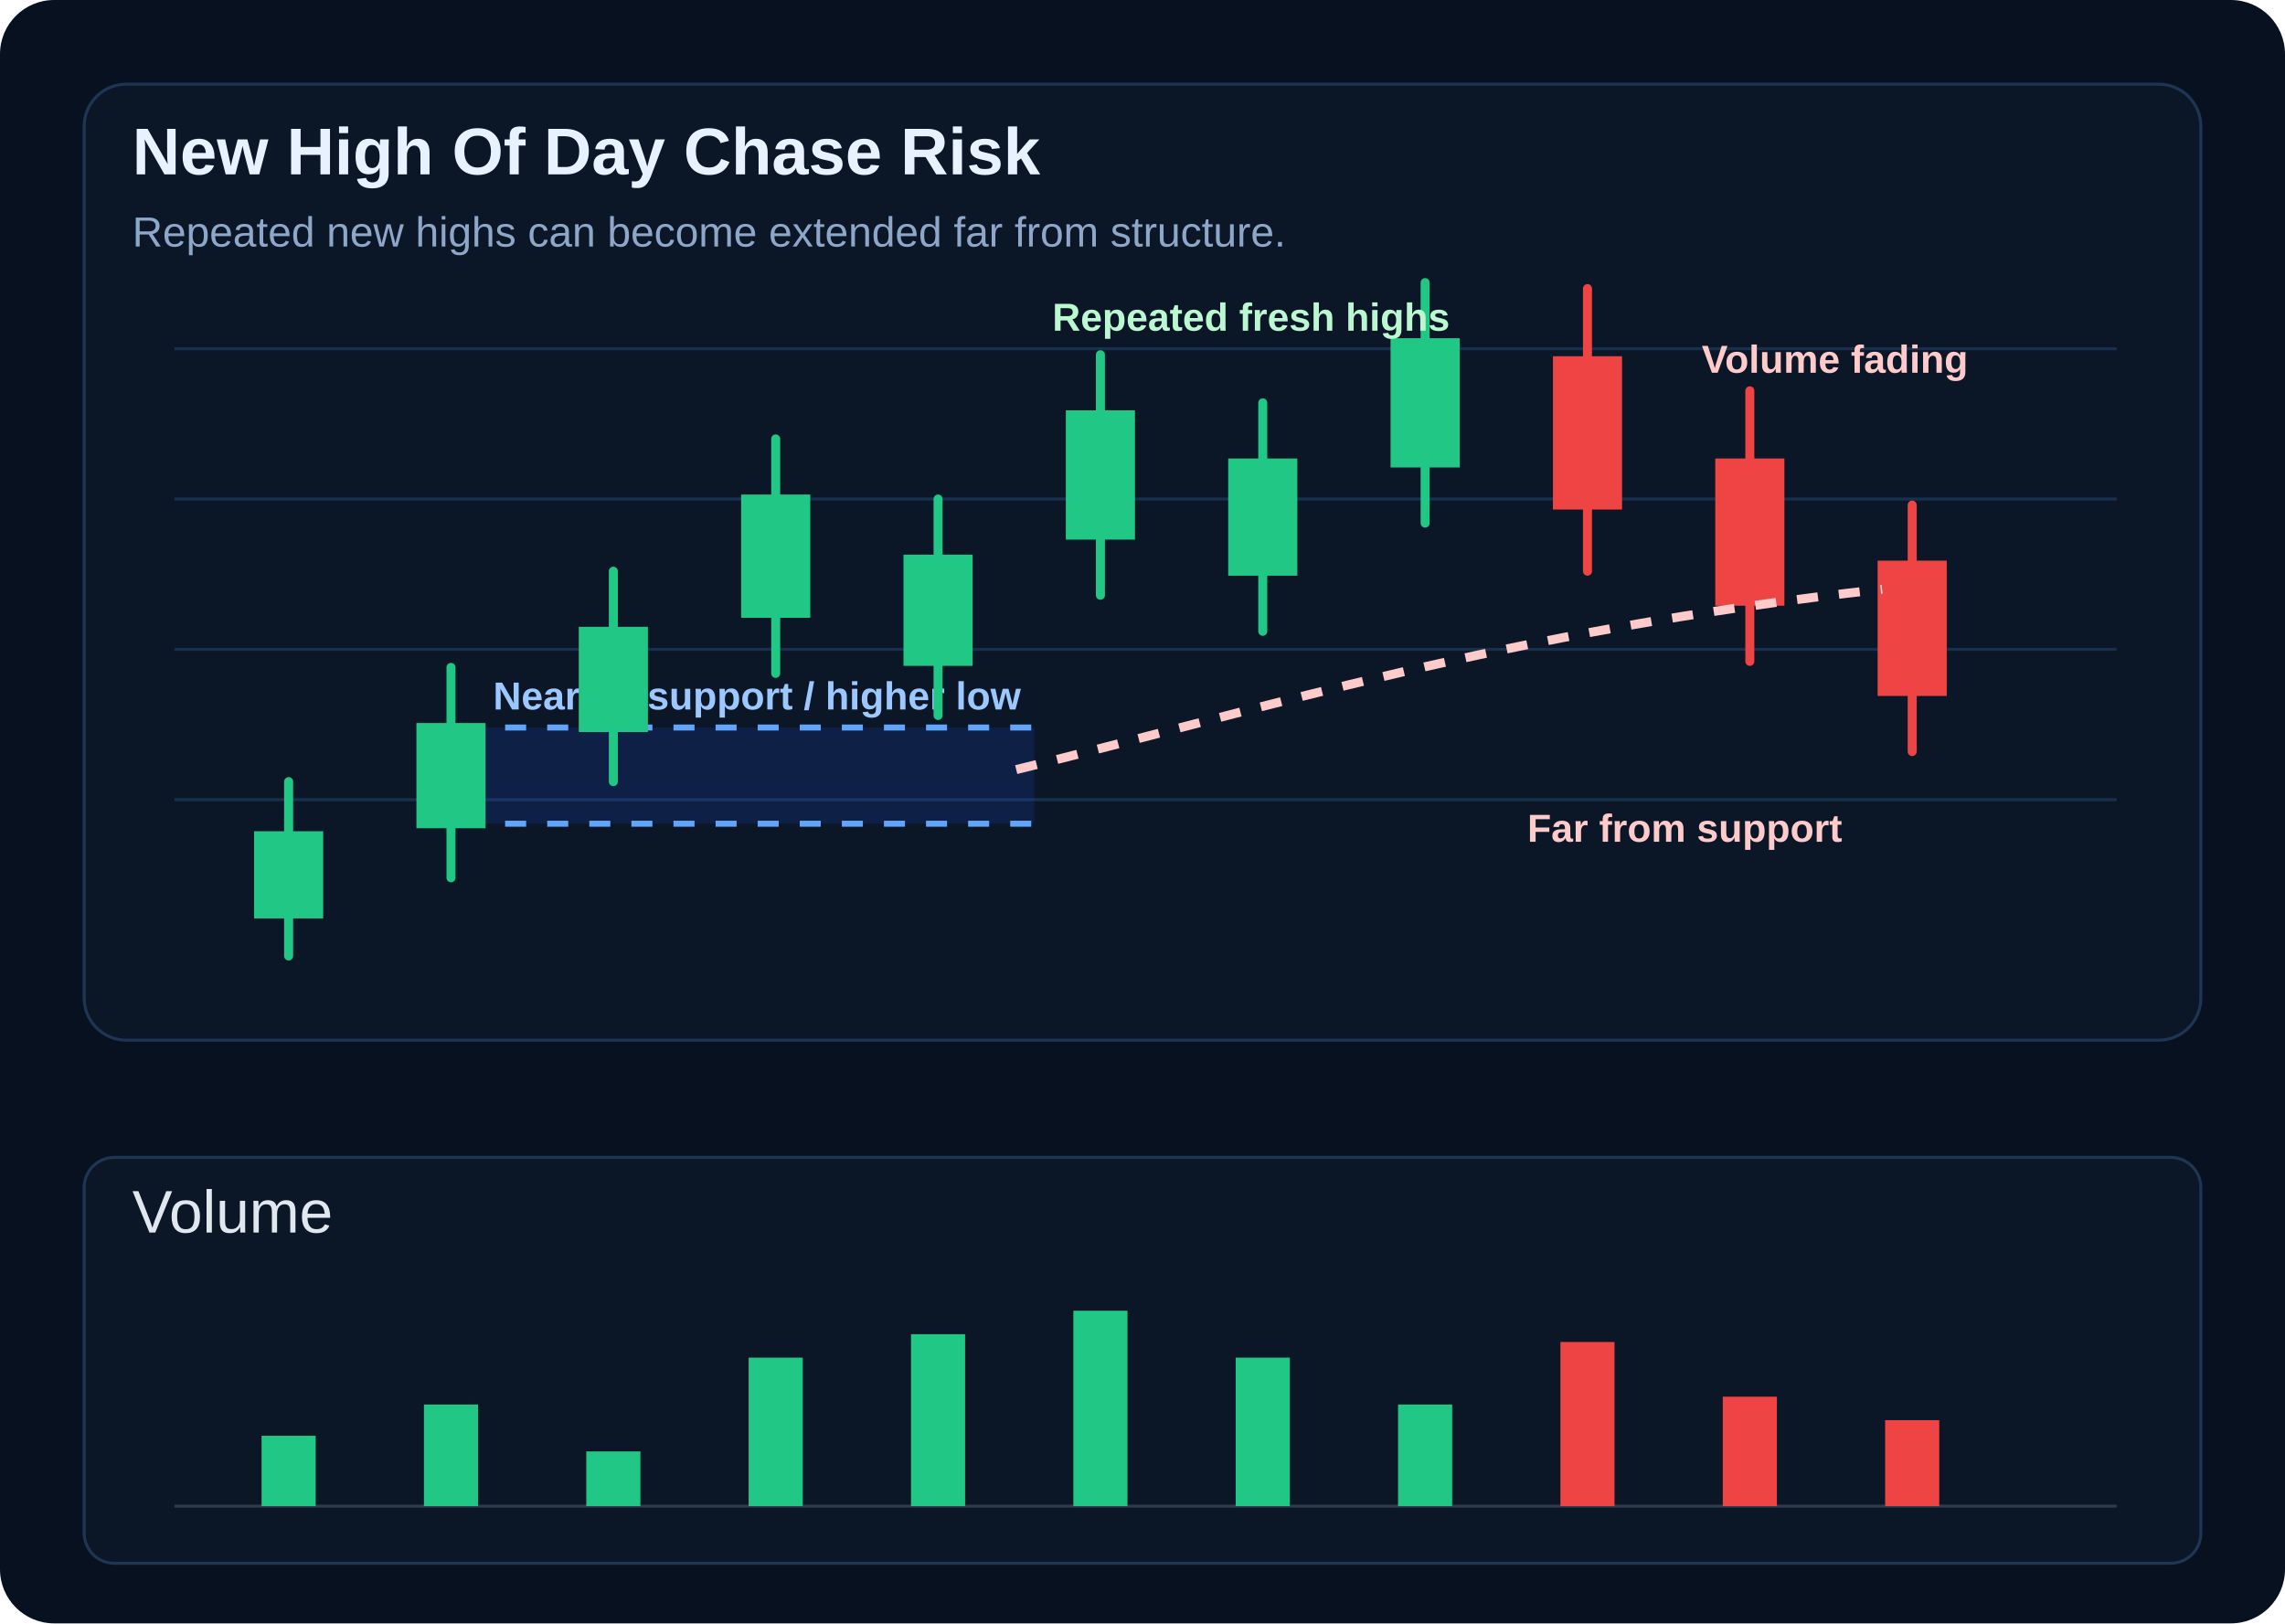
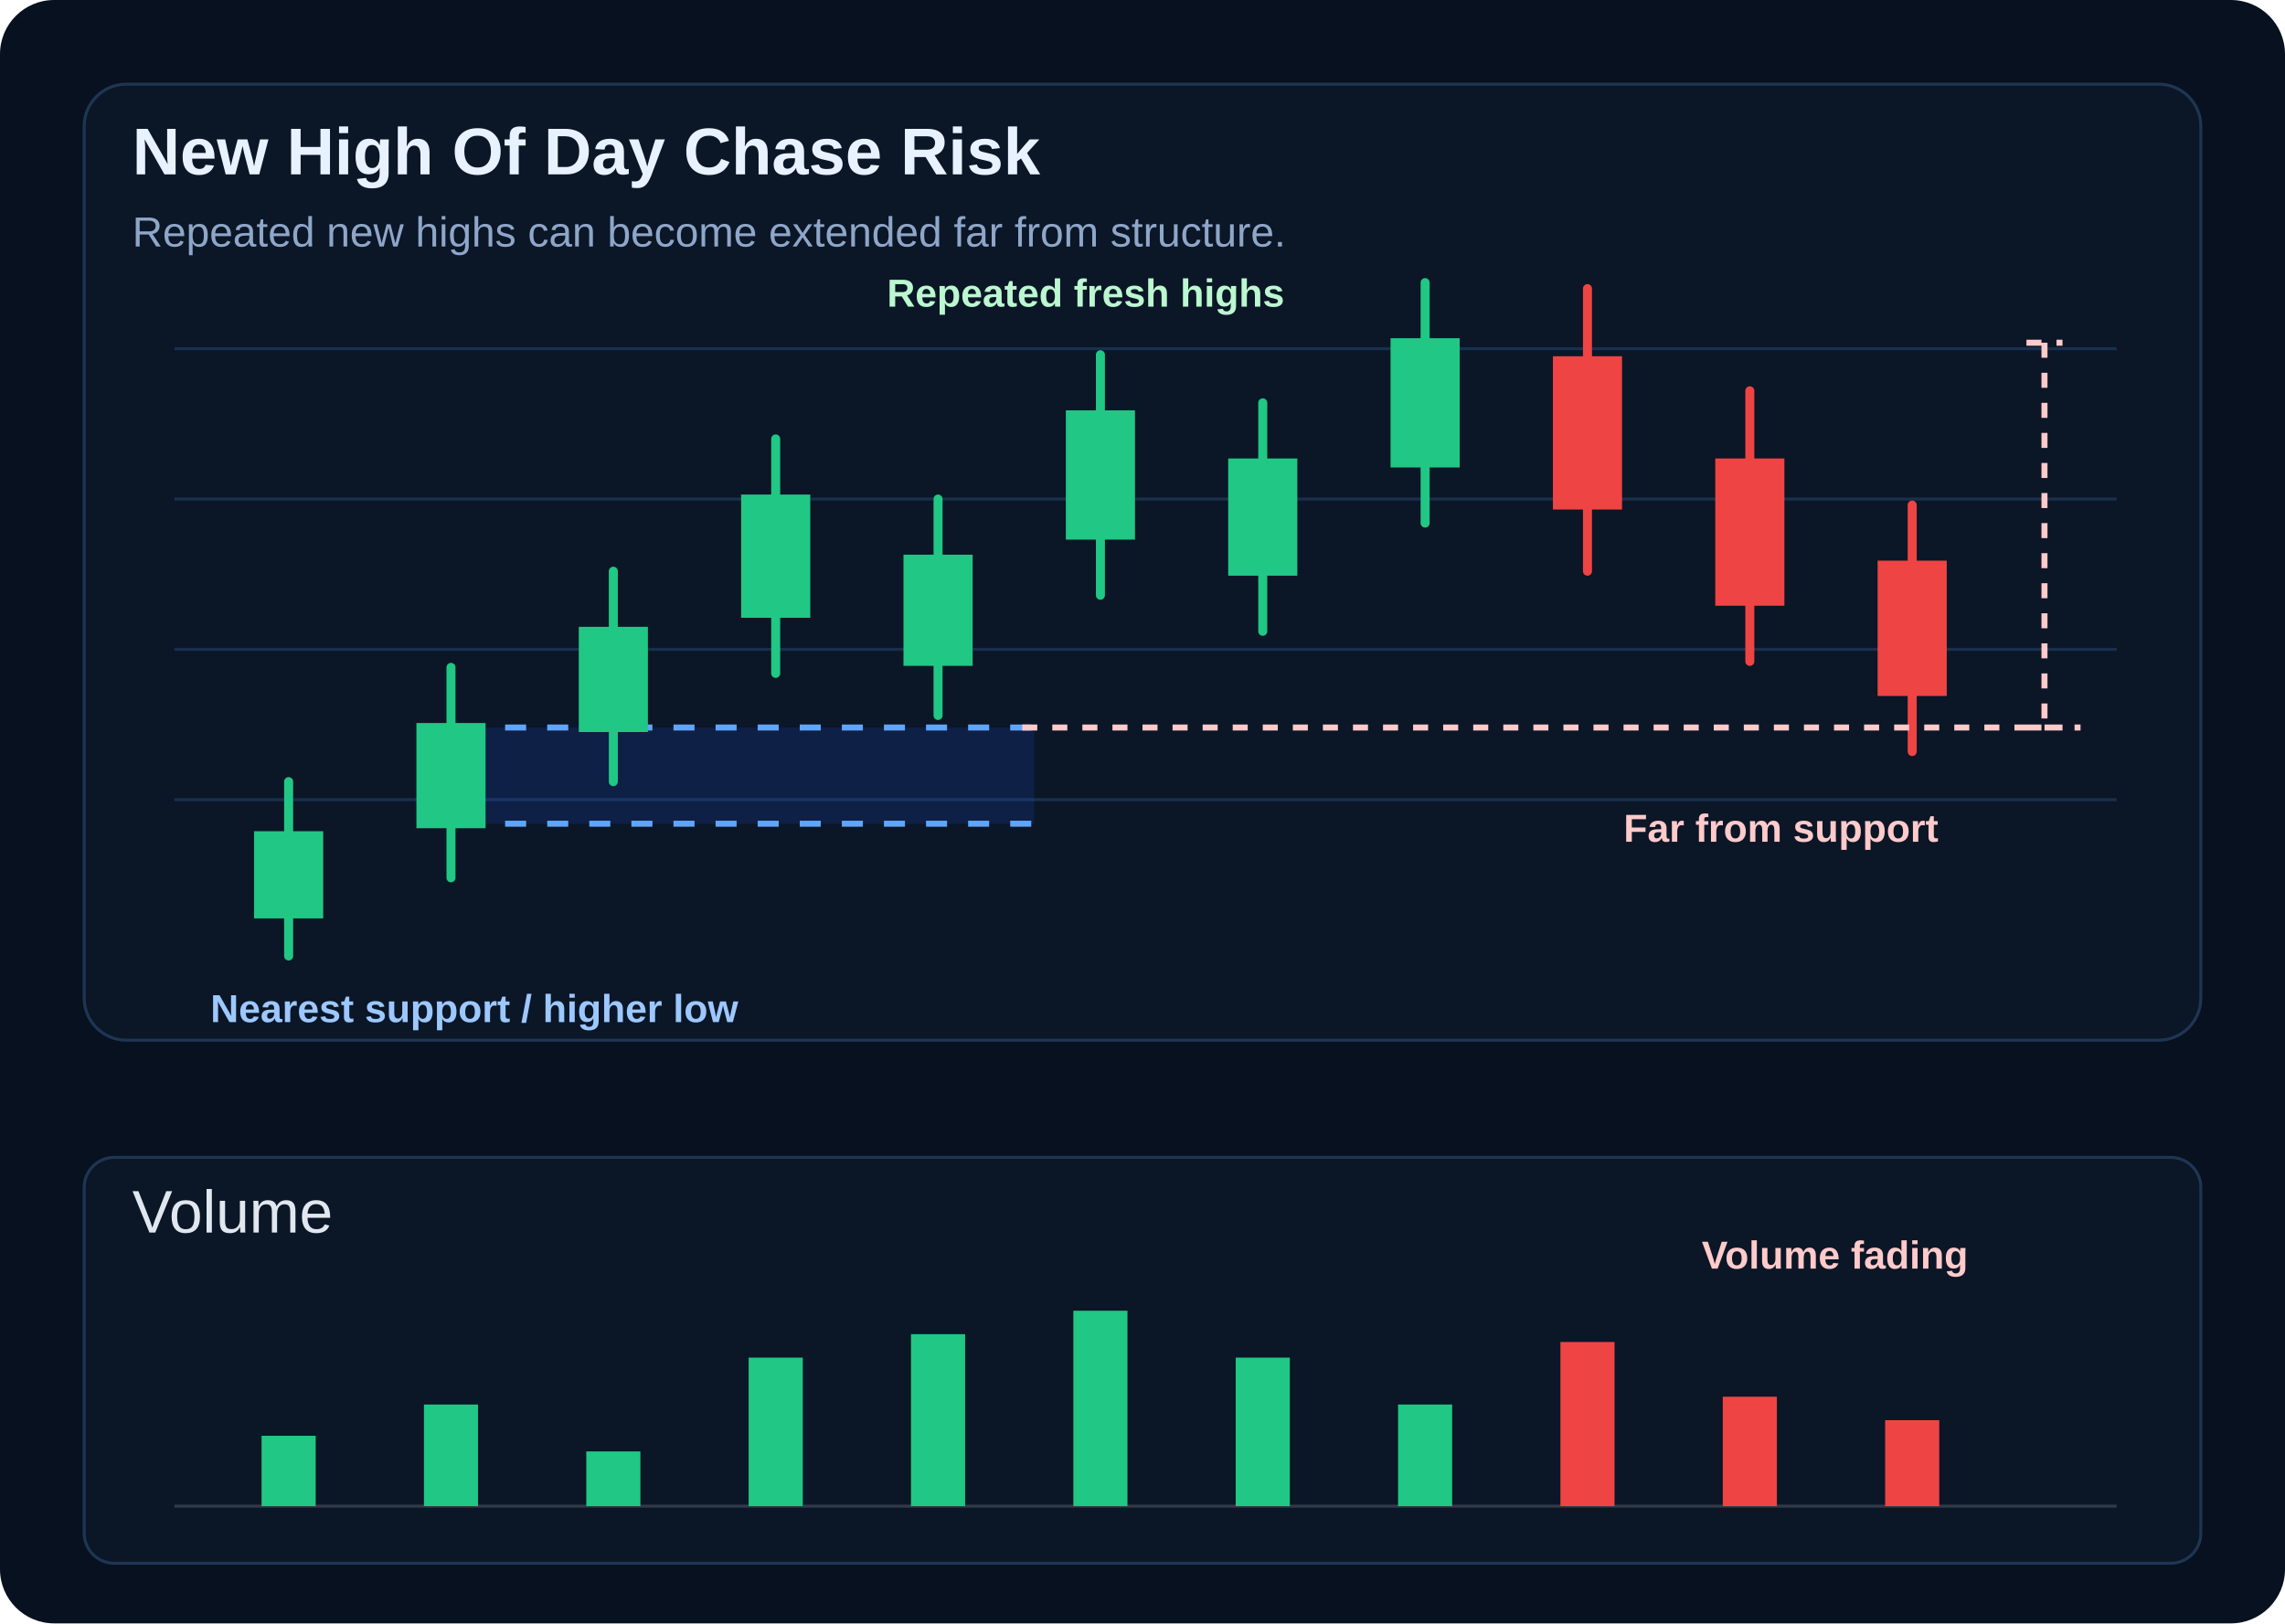
<svg xmlns="http://www.w3.org/2000/svg" viewBox="0.0 0.0 760.0 540.0" role="img" aria-labelledby="title desc">
  <rect width="760" height="540.0" rx="18" fill="#07111f" />
  <rect x="28" y="28" width="704" height="318" rx="14" fill="#0b1626" stroke="#1f3554" />
  <text x="44" y="58" fill="#e8f1ff" font-family="Arial, sans-serif" font-size="22" font-weight="700">New High Of Day Chase Risk</text>
  <text x="44" y="82" fill="#8ea6c8" font-family="Arial, sans-serif" font-size="14">Repeated new highs can become extended far from structure.</text>
  <g stroke="#18304e" stroke-width="1">
    <line x1="58" y1="116" x2="704" y2="116" />
    <line x1="58" y1="166" x2="704" y2="166" />
    <line x1="58" y1="216" x2="704" y2="216" />
    <line x1="58" y1="266" x2="704" y2="266" />
  </g>
  <rect x="154" y="242" width="190" height="32" fill="#1d4ed8" opacity=".18" />
  <line x1="154" y1="242" x2="344" y2="242" stroke="#60a5fa" stroke-width="2" stroke-dasharray="7 7" />
  <line x1="154" y1="274" x2="344" y2="274" stroke="#60a5fa" stroke-width="2" stroke-dasharray="7 7" />
-   <text x="164" y="236" fill="#9cc8ff" font-family="Arial, sans-serif" font-size="13" font-weight="700">Nearest support / higher low</text>
+   <text x="70" y="340" fill="#9cc8ff" font-family="Arial, sans-serif" font-size="13" font-weight="700">Nearest support / higher low</text>
  <g stroke-linecap="round" stroke-width="3">
    <g stroke="#21c784" fill="#21c784">
      <line x1="96" y1="260" x2="96" y2="318" />
      <rect x="86" y="278" width="20" height="26" />
      <line x1="150" y1="222" x2="150" y2="292" />
      <rect x="140" y="242" width="20" height="32" />
      <line x1="204" y1="190" x2="204" y2="260" />
      <rect x="194" y="210" width="20" height="32" />
      <line x1="258" y1="146" x2="258" y2="224" />
      <rect x="248" y="166" width="20" height="38" />
      <line x1="312" y1="166" x2="312" y2="238" />
      <rect x="302" y="186" width="20" height="34" />
      <line x1="366" y1="118" x2="366" y2="198" />
      <rect x="356" y="138" width="20" height="40" />
      <line x1="420" y1="134" x2="420" y2="210" />
      <rect x="410" y="154" width="20" height="36" />
      <line x1="474" y1="94" x2="474" y2="174" />
      <rect x="464" y="114" width="20" height="40" />
    </g>
    <g stroke="#ef4444" fill="#ef4444">
      <line x1="528" y1="96" x2="528" y2="190" />
      <rect x="518" y="120" width="20" height="48" />
      <line x1="582" y1="130" x2="582" y2="220" />
      <rect x="572" y="154" width="20" height="46" />
      <line x1="636" y1="168" x2="636" y2="250" />
      <rect x="626" y="188" width="20" height="42" />
    </g>
  </g>
-   <path d="M338 256 C420 236 500 210 626 196" fill="none" stroke="#fecaca" stroke-width="3" stroke-dasharray="7 7" />
  <g font-family="Arial, sans-serif" font-size="13" font-weight="700">
-     <text x="350" y="110" fill="#bbf7d0">Repeated fresh highs</text>
-     <text x="508" y="280" fill="#fecaca">Far from support</text>
-     <text x="566" y="124" fill="#fecaca">Volume fading</text>
+     <text x="295" y="102" fill="#bbf7d0">Repeated fresh highs</text>
+     <text x="540" y="280" fill="#fecaca">Far from support</text>
  </g>
  <rect x="28" y="385.0" width="704" height="135" rx="10" fill="#0b1626" stroke="#1f3554" />
  <text x="44" y="410.0" font-family="Arial, sans-serif" font-size="20" fill="#e1e7ef">Volume</text>
  <line x1="58" y1="501.0" x2="704" y2="501.0" stroke="#303a49" />
  <rect x="87.0" y="477.6" width="18" height="23.4" fill="#21c784" />
  <rect x="141.0" y="467.2" width="18" height="33.8" fill="#21c784" />
  <rect x="195.0" y="482.8" width="18" height="18.2" fill="#21c784" />
  <rect x="249.0" y="451.6" width="18" height="49.4" fill="#21c784" />
  <rect x="303.0" y="443.8" width="18" height="57.2" fill="#21c784" />
  <rect x="357.0" y="436.0" width="18" height="65.0" fill="#21c784" />
  <rect x="411.0" y="451.6" width="18" height="49.4" fill="#21c784" />
  <rect x="465.0" y="467.2" width="18" height="33.8" fill="#21c784" />
  <rect x="519.0" y="446.4" width="18" height="54.6" fill="#ef4444" />
  <rect x="573.0" y="464.6" width="18" height="36.4" fill="#ef4444" />
  <rect x="627.0" y="472.4" width="18" height="28.6" fill="#ef4444" />
+   <path d="M340 242H692 M680 114V242 M674 114H686 M674 242H686" fill="none" stroke="#fecaca" stroke-width="2" stroke-dasharray="5 5" data-all-course-qa="distance" />
+   <text x="566" y="422" fill="#fecaca" font-family="Arial, sans-serif" font-size="13" font-weight="700">Volume fading</text>
</svg>
